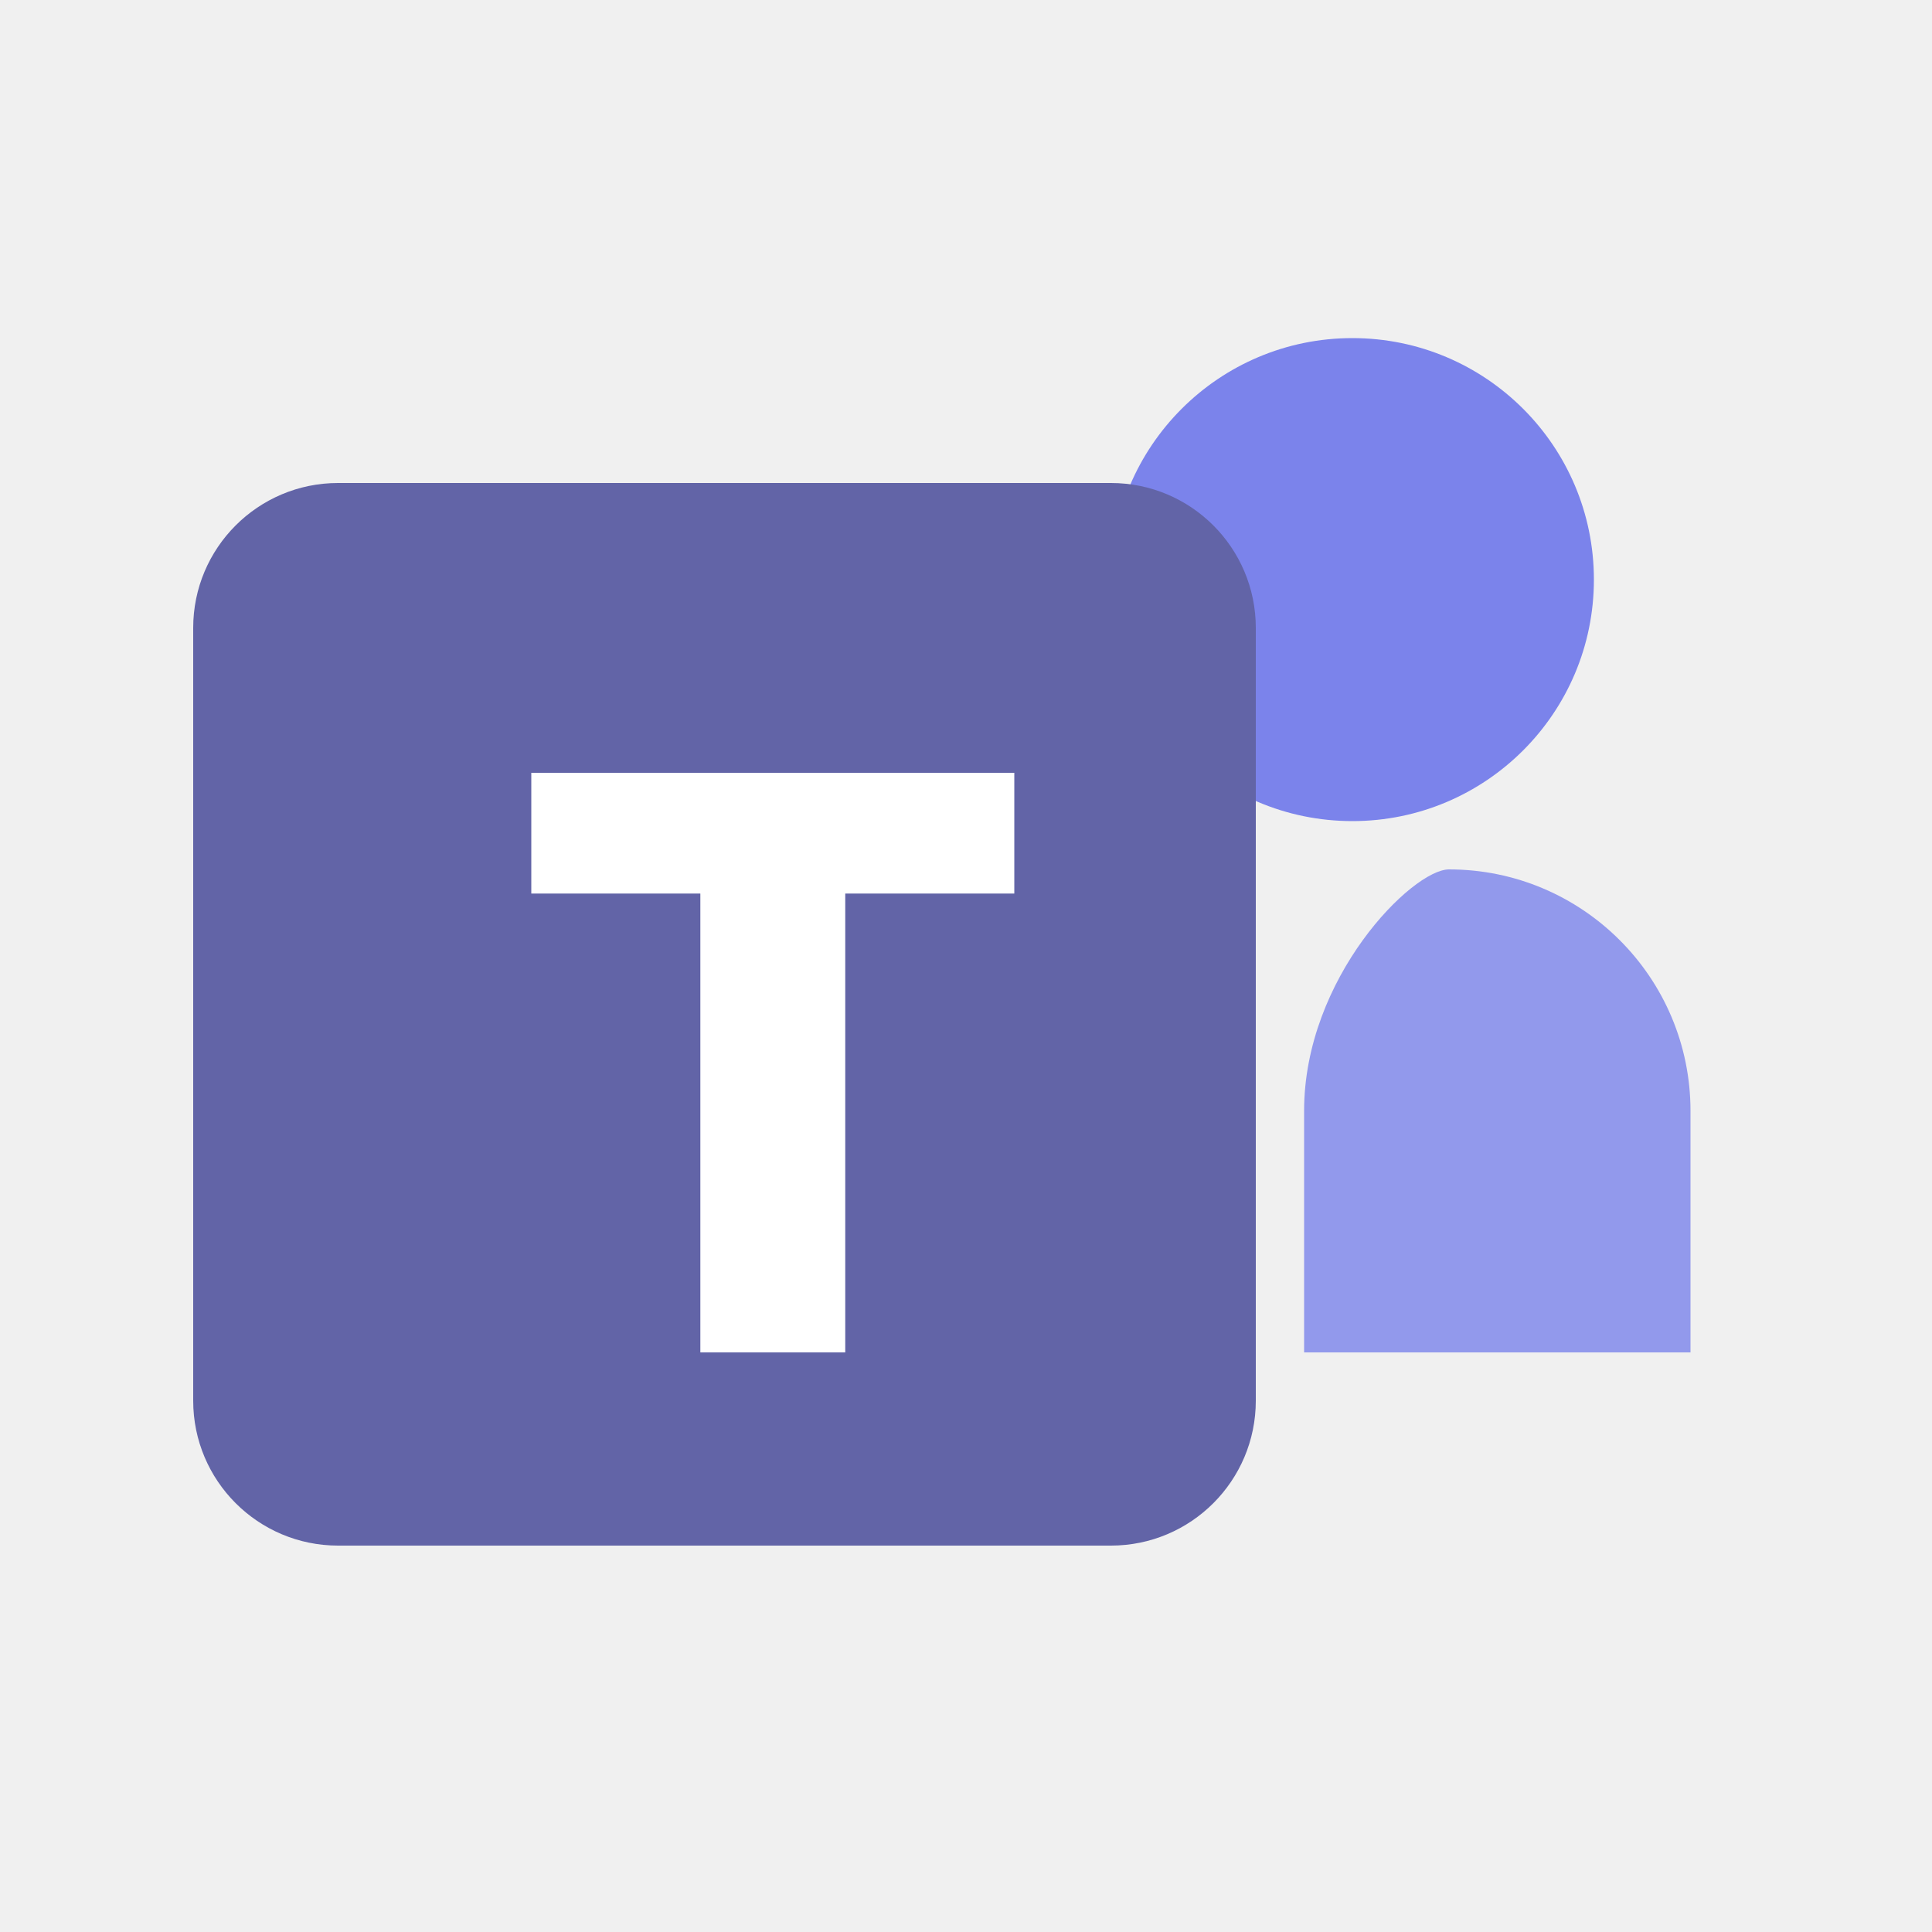
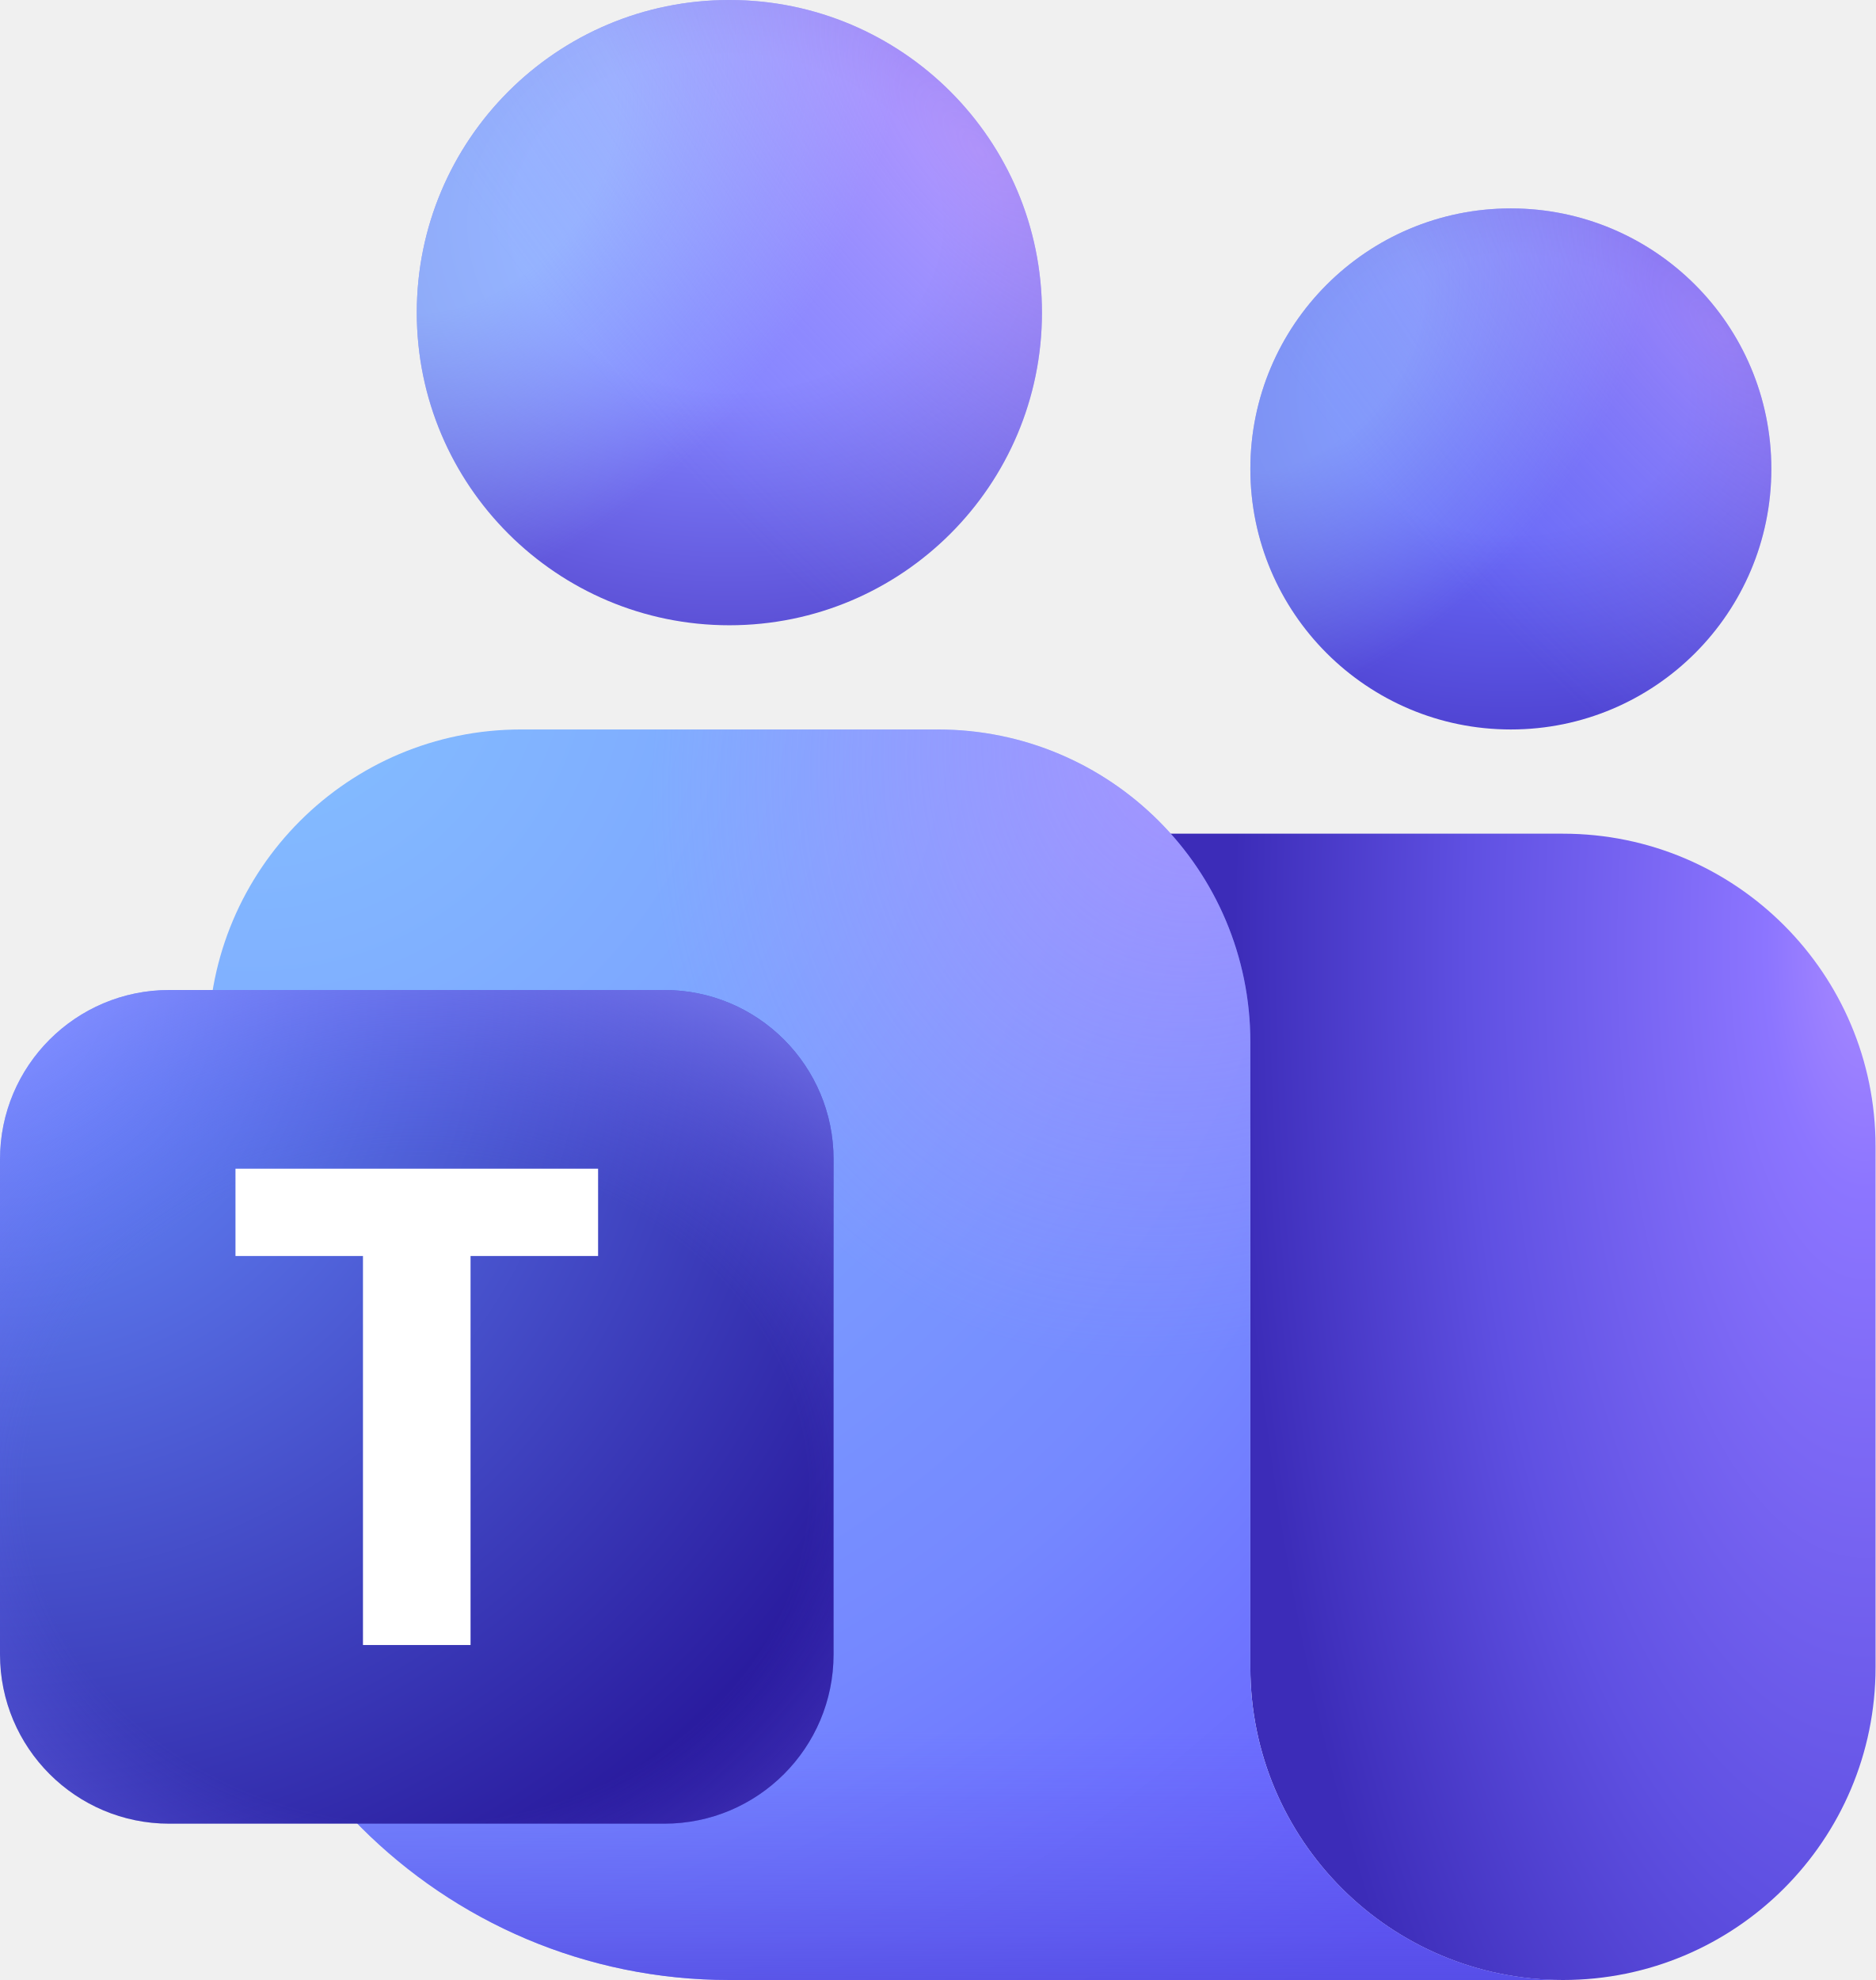
- <svg xmlns="http://www.w3.org/2000/svg" viewBox="0 0 40 40" fill="none">
-   <circle cx="28" cy="12" r="5" fill="#7B83EB" />
-   <rect x="4" y="10" width="22" height="22" rx="3" fill="#6264A7" />
-   <path d="M11 16H21V18.5H17.5V28H14.5V18.5H11V16Z" fill="white" />
-   <path d="M30 18C32.76 18 35 20.24 35 23V28H27V23C27 20.24 29.24 18 30 18Z" fill="#7B83EB" opacity="0.8" />
+ <svg xmlns="http://www.w3.org/2000/svg" fill="none" viewBox="4 4 36 38">
+   <path fill="url(#a)" d="M22 20h12a6 6 0 0 1 6 6v10a6 6 0 0 1-12 0V26a6 6 0 0 0-6-6Z" />
+   <path fill="url(#b)" d="M8 24a6 6 0 0 1 6-6h8a6 6 0 0 1 6 6v12a6 6 0 0 0 6 6H18c-5.523 0-10-4.477-10-10v-8Z" />
+   <path fill="url(#c)" fill-opacity=".7" d="M8 24a6 6 0 0 1 6-6h8a6 6 0 0 1 6 6v12a6 6 0 0 0 6 6H18c-5.523 0-10-4.477-10-10v-8Z" />
+   <path fill="url(#d)" fill-opacity=".7" d="M8 24a6 6 0 0 1 6-6h8a6 6 0 0 1 6 6v12a6 6 0 0 0 6 6H18c-5.523 0-10-4.477-10-10v-8Z" />
+   <path fill="url(#e)" d="M33 18a5 5 0 1 0 0-10 5 5 0 0 0 0 10Z" />
+   <path fill="url(#f)" fill-opacity=".46" d="M33 18a5 5 0 1 0 0-10 5 5 0 0 0 0 10Z" />
+   <path fill="url(#g)" fill-opacity=".4" d="M33 18a5 5 0 1 0 0-10 5 5 0 0 0 0 10Z" />
+   <path fill="url(#h)" d="M18 16a6 6 0 1 0 0-12 6 6 0 0 0 0 12Z" />
+   <path fill="url(#i)" fill-opacity=".6" d="M18 16a6 6 0 1 0 0-12 6 6 0 0 0 0 12Z" />
+   <path fill="url(#j)" fill-opacity=".5" d="M18 16a6 6 0 1 0 0-12 6 6 0 0 0 0 12Z" />
+   <rect width="16" height="16" x="4" y="23" fill="url(#k)" rx="3.25" />
+   <rect width="16" height="16" x="4" y="23" fill="url(#l)" fill-opacity=".7" rx="3.25" />
+   <path fill="#fff" d="M15.48 28.105h-2.448v7.466h-2.065v-7.466H8.52V26.43h6.96v1.676Z" />
+   <defs>
+     <radialGradient id="a" cx="0" cy="0" r="1" gradientTransform="matrix(13.4784 0 0 33.2694 39.797 22.174)" gradientUnits="userSpaceOnUse">
+       <stop stop-color="#A98AFF" />
+       <stop offset=".14" stop-color="#8C75FF" />
+       <stop offset=".565" stop-color="#5F50E2" />
+       <stop offset=".9" stop-color="#3C2CB8" />
+     </radialGradient>
+     <radialGradient id="b" cx="0" cy="0" r="1" gradientTransform="matrix(12.1875 30.39997 -30.74442 12.3256 8.812 16.4)" gradientUnits="userSpaceOnUse">
+       <stop stop-color="#85C2FF" />
+       <stop offset=".69" stop-color="#7588FF" />
+       <stop offset="1" stop-color="#6459FE" />
+     </radialGradient>
+     <radialGradient id="d" cx="0" cy="0" r="1" gradientTransform="rotate(113.326 8.093 17.645) scale(19.2186 15.4273)" gradientUnits="userSpaceOnUse">
+       <stop stop-color="#BD96FF" />
+       <stop offset=".687" stop-color="#BD96FF" stop-opacity="0" />
+     </radialGradient>
+     <radialGradient id="e" cx="0" cy="0" r="1" gradientTransform="matrix(0 -10 12.6216 0 33 11.571)" gradientUnits="userSpaceOnUse">
+       <stop offset=".268" stop-color="#6868F7" />
+       <stop offset="1" stop-color="#3923B1" />
+     </radialGradient>
+     <radialGradient id="f" cx="0" cy="0" r="1" gradientTransform="matrix(5.47024 4.59847 -6.65117 7.91208 28.867 10.544)" gradientUnits="userSpaceOnUse">
+       <stop offset=".271" stop-color="#A1D3FF" />
+       <stop offset=".813" stop-color="#A1D3FF" stop-opacity="0" />
+     </radialGradient>
+     <radialGradient id="g" cx="0" cy="0" r="1" gradientTransform="rotate(-41.658 32.118 -43.42) scale(8.51275 20.8824)" gradientUnits="userSpaceOnUse">
+       <stop stop-color="#E3ACFD" />
+       <stop offset=".816" stop-color="#9FA2FF" stop-opacity="0" />
+     </radialGradient>
+     <radialGradient id="h" cx="0" cy="0" r="1" gradientTransform="matrix(0 -12 15.146 0 18 8.286)" gradientUnits="userSpaceOnUse">
+       <stop offset=".268" stop-color="#8282FF" />
+       <stop offset="1" stop-color="#3923B1" />
+     </radialGradient>
+     <radialGradient id="i" cx="0" cy="0" r="1" gradientTransform="rotate(40.052 -3.155 21.416) scale(8.57554 12.4035)" gradientUnits="userSpaceOnUse">
+       <stop offset=".271" stop-color="#A1D3FF" />
+       <stop offset=".813" stop-color="#A1D3FF" stop-opacity="0" />
+     </radialGradient>
+     <radialGradient id="j" cx="0" cy="0" r="1" gradientTransform="rotate(-41.658 20.382 -26.516) scale(10.2153 25.0589)" gradientUnits="userSpaceOnUse">
+       <stop stop-color="#E3ACFD" />
+       <stop offset=".816" stop-color="#9FA2FF" stop-opacity="0" />
+     </radialGradient>
+     <radialGradient id="k" cx="0" cy="0" r="1" gradientTransform="rotate(45 -25.763 16.328) scale(22.6274)" gradientUnits="userSpaceOnUse">
+       <stop offset=".047" stop-color="#688EFF" />
+       <stop offset=".947" stop-color="#230F94" />
+     </radialGradient>
+     <radialGradient id="l" cx="0" cy="0" r="1" gradientTransform="matrix(0 11.2 -13.0702 0 12 32.6)" gradientUnits="userSpaceOnUse">
+       <stop offset=".571" stop-color="#6965F6" stop-opacity="0" />
+       <stop offset="1" stop-color="#8F8FFF" />
+     </radialGradient>
+     <linearGradient id="c" x1="20.594" x2="20.594" y1="18" y2="42" gradientUnits="userSpaceOnUse">
+       <stop offset=".801" stop-color="#6864F6" stop-opacity="0" />
+       <stop offset="1" stop-color="#5149DE" />
+     </linearGradient>
+   </defs>
</svg>
